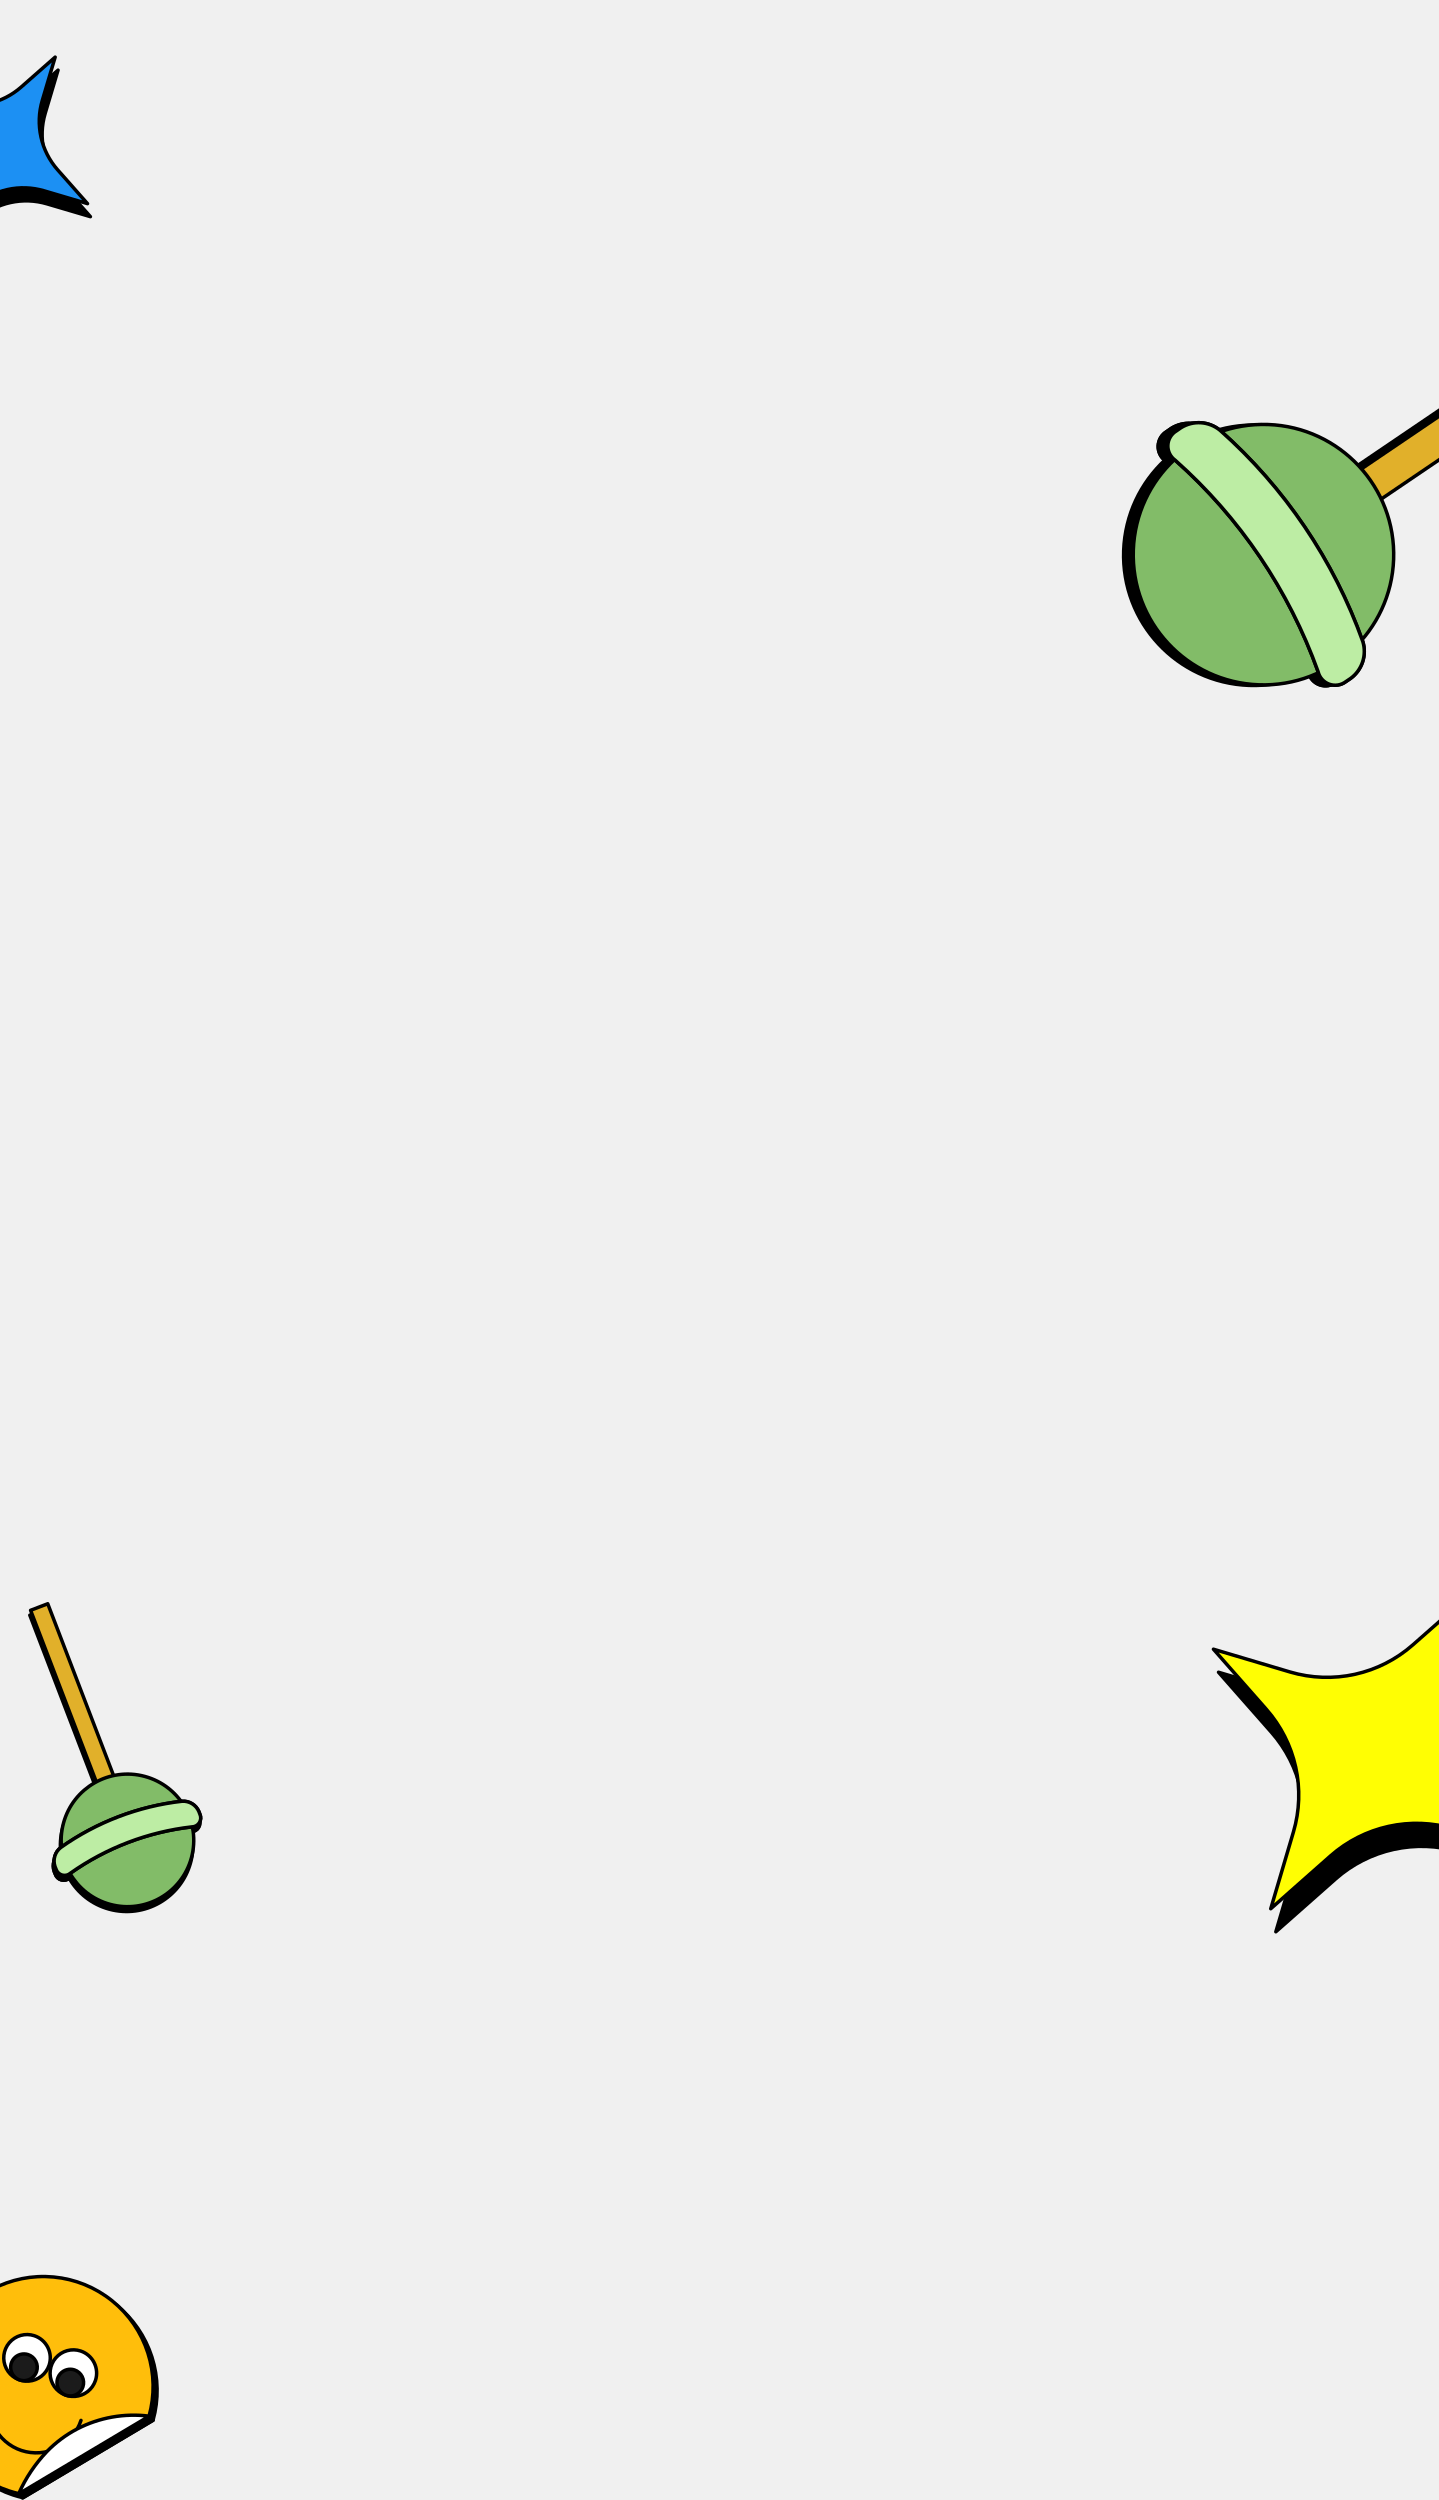
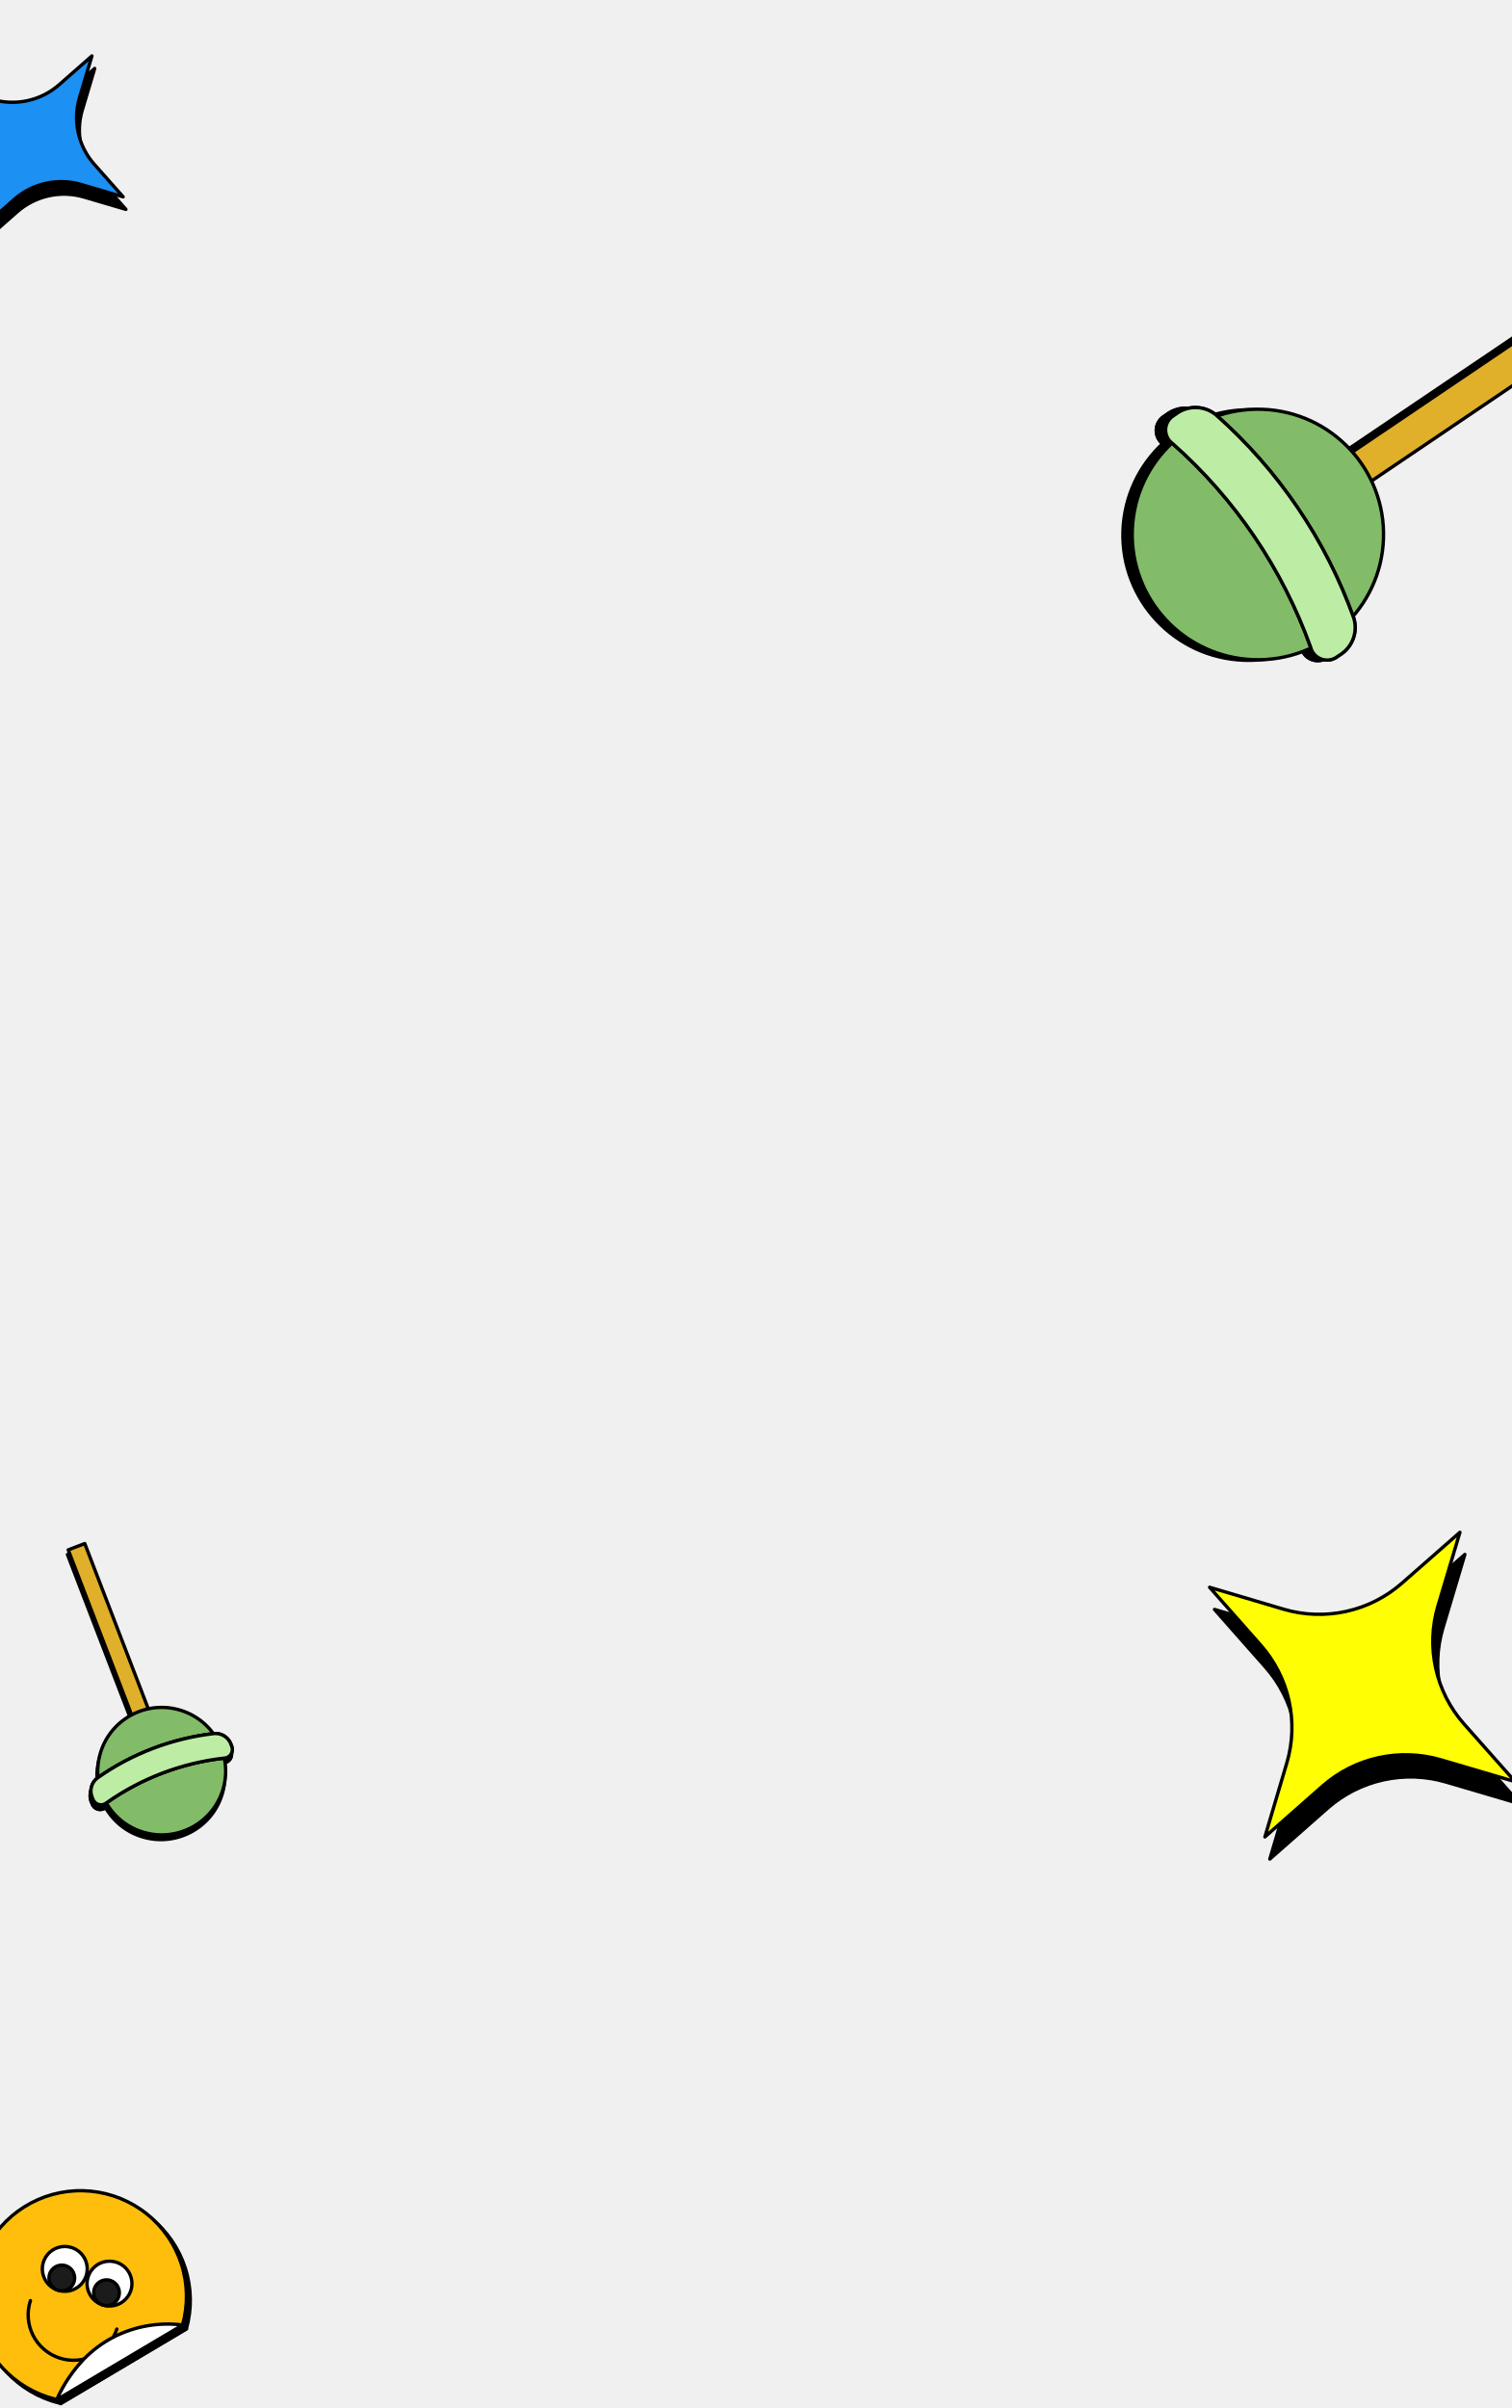
- <svg xmlns="http://www.w3.org/2000/svg" width="412" height="716" viewBox="0 0 412 716" fill="none">
+ <svg xmlns="http://www.w3.org/2000/svg" width="450" height="717" viewBox="0 0 450 717" fill="none">
  <g style="mix-blend-mode:multiply">
-     <path d="M43.819 693.158L6.591 715.324H6.487C5.568 715.105 4.649 714.852 3.73 714.553C-2.116 712.62 -7.266 709.01 -11.082 704.17C-14.899 699.33 -17.212 693.473 -17.737 687.327C-18.261 681.181 -16.973 675.016 -14.032 669.597C-11.091 664.178 -6.627 659.744 -1.193 656.846C4.24 653.947 10.403 652.711 16.531 653.291C22.659 653.872 28.482 656.243 33.277 660.11C38.072 663.978 41.629 669.171 43.505 675.046C45.381 680.921 45.494 687.219 43.83 693.158H43.819Z" fill="black" stroke="black" stroke-linecap="round" stroke-linejoin="round" />
-     <path d="M15.22 678.523C14.81 679.777 14.038 680.882 13.002 681.698C11.966 682.513 10.712 683.003 9.398 683.104C8.085 683.206 6.771 682.915 5.622 682.268C4.473 681.621 3.542 680.648 2.945 679.471C2.348 678.294 2.113 676.966 2.268 675.655C2.424 674.344 2.964 673.109 3.821 672.105C4.677 671.102 5.811 670.375 7.079 670.017C8.347 669.659 9.692 669.686 10.945 670.094C11.779 670.365 12.551 670.798 13.217 671.369C13.883 671.94 14.43 672.637 14.827 673.42C15.224 674.203 15.463 675.056 15.53 675.932C15.598 676.807 15.492 677.688 15.22 678.523Z" fill="black" stroke="black" stroke-linecap="round" stroke-linejoin="round" />
-     <path d="M11.635 680.342C11.398 681.059 10.954 681.69 10.359 682.154C9.765 682.619 9.046 682.896 8.295 682.952C7.543 683.008 6.792 682.839 6.135 682.467C5.479 682.095 4.948 681.536 4.608 680.862C4.268 680.188 4.136 679.427 4.227 678.678C4.318 677.928 4.629 677.222 5.12 676.649C5.611 676.075 6.261 675.661 6.986 675.458C7.712 675.254 8.482 675.271 9.199 675.506C9.676 675.662 10.118 675.911 10.499 676.239C10.88 676.567 11.193 676.967 11.419 677.417C11.645 677.866 11.781 678.356 11.818 678.858C11.855 679.36 11.793 679.864 11.635 680.342Z" fill="black" stroke="black" stroke-linecap="round" stroke-linejoin="round" />
-     <path d="M28.491 682.91C28.079 684.165 27.304 685.269 26.266 686.083C25.227 686.897 23.971 687.384 22.657 687.482C21.342 687.581 20.027 687.286 18.88 686.636C17.732 685.985 16.803 685.008 16.209 683.829C15.616 682.649 15.385 681.319 15.546 680.008C15.707 678.696 16.252 677.462 17.113 676.461C17.974 675.461 19.111 674.738 20.382 674.386C21.653 674.033 22.999 674.066 24.251 674.481C25.928 675.036 27.316 676.236 28.111 677.816C28.906 679.396 29.043 681.228 28.491 682.91Z" fill="black" stroke="black" stroke-linecap="round" stroke-linejoin="round" />
-     <path d="M24.906 684.718C24.671 685.436 24.228 686.068 23.634 686.535C23.04 687.001 22.322 687.28 21.57 687.337C20.817 687.395 20.065 687.227 19.408 686.856C18.751 686.484 18.218 685.926 17.878 685.251C17.537 684.577 17.404 683.816 17.494 683.065C17.585 682.315 17.896 681.608 18.387 681.035C18.879 680.461 19.529 680.046 20.256 679.843C20.983 679.64 21.753 679.657 22.47 679.893C23.43 680.211 24.224 680.898 24.681 681.802C25.137 682.706 25.218 683.754 24.906 684.718Z" fill="black" stroke="black" stroke-linecap="round" stroke-linejoin="round" />
-     <path d="M24.343 694.355C23.788 696.043 22.906 697.604 21.749 698.951C20.591 700.297 19.18 701.401 17.597 702.201C16.014 703.001 14.289 703.48 12.521 703.612C10.752 703.744 8.975 703.525 7.292 702.969C5.608 702.412 4.049 701.529 2.706 700.369C1.363 699.209 0.261 697.795 -0.537 696.208C-1.335 694.622 -1.814 692.893 -1.945 691.121C-2.077 689.349 -1.858 687.568 -1.303 685.881" stroke="black" stroke-linecap="round" stroke-linejoin="round" />
-     <path d="M43.853 693.158L6.625 715.324L6.464 715.416C6.486 715.379 6.505 715.341 6.522 715.301C8.498 710.866 11.218 706.804 14.565 703.291C17.102 700.67 20.043 698.474 23.274 696.785C29.602 693.52 36.768 692.248 43.83 693.135L43.853 693.158Z" fill="black" stroke="black" stroke-linecap="round" stroke-linejoin="round" />
+     <path d="M55.492 693.45L18.139 715.616H18.035C17.113 715.397 16.191 715.144 15.268 714.844C9.403 712.912 4.235 709.302 0.406 704.462C-3.422 699.622 -5.744 693.765 -6.27 687.619C-6.796 681.473 -5.504 675.308 -2.553 669.889C0.398 664.47 4.877 660.036 10.329 657.137C15.78 654.239 21.964 653.003 28.113 653.583C34.261 654.163 40.104 656.534 44.915 660.402C49.726 664.269 53.295 669.463 55.177 675.338C57.059 681.213 57.173 687.511 55.503 693.45H55.492Z" fill="black" stroke="black" stroke-linecap="round" stroke-linejoin="round" />
+     <path d="M26.797 678.814C26.386 680.069 25.611 681.174 24.572 681.99C23.532 682.805 22.274 683.295 20.956 683.396C19.638 683.498 18.32 683.207 17.167 682.56C16.015 681.913 15.08 680.94 14.481 679.763C13.882 678.586 13.646 677.258 13.802 675.947C13.959 674.636 14.501 673.401 15.36 672.397C16.219 671.394 17.356 670.667 18.629 670.309C19.901 669.951 21.251 669.977 22.508 670.385C23.345 670.657 24.119 671.09 24.787 671.661C25.456 672.232 26.005 672.929 26.403 673.711C26.801 674.494 27.041 675.348 27.109 676.224C27.176 677.099 27.07 677.98 26.797 678.814V678.814Z" fill="black" stroke="black" stroke-linecap="round" stroke-linejoin="round" />
+     <path d="M23.2 680.634C22.962 681.351 22.517 681.981 21.92 682.446C21.324 682.911 20.603 683.188 19.849 683.244C19.094 683.299 18.34 683.131 17.682 682.759C17.024 682.387 16.491 681.828 16.15 681.154C15.809 680.479 15.676 679.719 15.767 678.969C15.858 678.22 16.17 677.513 16.663 676.94C17.156 676.367 17.808 675.953 18.536 675.749C19.265 675.546 20.037 675.563 20.756 675.797C21.235 675.954 21.678 676.203 22.061 676.531C22.443 676.859 22.756 677.259 22.984 677.709C23.211 678.158 23.347 678.648 23.384 679.15C23.421 679.652 23.358 680.156 23.2 680.634V680.634Z" fill="black" stroke="black" stroke-linecap="round" stroke-linejoin="round" />
+     <path d="M40.112 683.202C39.699 684.457 38.922 685.561 37.88 686.375C36.838 687.189 35.578 687.676 34.259 687.774C32.94 687.873 31.621 687.578 30.469 686.928C29.318 686.277 28.385 685.3 27.79 684.12C27.195 682.941 26.963 681.611 27.124 680.3C27.285 678.988 27.833 677.754 28.696 676.753C29.56 675.753 30.702 675.03 31.977 674.678C33.251 674.325 34.602 674.358 35.858 674.773C37.541 675.328 38.934 676.527 39.732 678.108C40.529 679.688 40.666 681.52 40.112 683.202V683.202Z" fill="black" stroke="black" stroke-linecap="round" stroke-linejoin="round" />
+     <path d="M36.516 685.009C36.279 685.728 35.836 686.36 35.24 686.826C34.644 687.293 33.923 687.572 33.168 687.629C32.413 687.686 31.659 687.519 30.999 687.147C30.34 686.776 29.805 686.218 29.464 685.543C29.122 684.869 28.988 684.108 29.079 683.357C29.17 682.607 29.482 681.9 29.975 681.326C30.468 680.753 31.121 680.338 31.85 680.135C32.579 679.932 33.352 679.949 34.072 680.185C35.034 680.503 35.832 681.19 36.29 682.094C36.748 682.998 36.829 684.046 36.516 685.009Z" fill="black" stroke="black" stroke-linecap="round" stroke-linejoin="round" />
+     <path d="M35.951 694.647C35.394 696.335 34.509 697.896 33.348 699.242C32.187 700.589 30.771 701.693 29.182 702.493C27.594 703.293 25.863 703.772 24.089 703.904C22.314 704.036 20.532 703.817 18.842 703.26C17.152 702.704 15.589 701.821 14.242 700.661C12.894 699.501 11.788 698.087 10.987 696.5C10.186 694.913 9.706 693.185 9.574 691.413C9.443 689.641 9.662 687.86 10.219 686.172" stroke="black" stroke-linecap="round" stroke-linejoin="round" />
+     <path d="M55.526 693.45L18.173 715.616L18.012 715.708C18.034 715.671 18.053 715.632 18.07 715.593C20.052 711.158 22.782 707.096 26.14 703.583C28.686 700.962 31.636 698.766 34.878 697.077C41.228 693.812 48.417 692.539 55.503 693.427L55.526 693.45Z" fill="black" stroke="black" stroke-linecap="round" stroke-linejoin="round" />
  </g>
-   <path d="M42.67 692.006L5.442 714.173H5.338C4.419 713.954 3.5 713.7 2.581 713.401C-3.265 711.469 -8.415 707.858 -12.232 703.018C-16.048 698.178 -18.361 692.322 -18.886 686.176C-19.41 680.03 -18.122 673.865 -15.181 668.446C-12.24 663.027 -7.776 658.593 -2.342 655.694C3.091 652.795 9.254 651.559 15.382 652.14C21.51 652.72 27.333 655.091 32.128 658.959C36.923 662.826 40.48 668.02 42.356 673.895C44.232 679.77 44.345 686.068 42.681 692.006H42.67Z" fill="#FFBE0B" stroke="black" stroke-linecap="round" stroke-linejoin="round" />
-   <path d="M14.071 677.371C13.661 678.626 12.889 679.731 11.853 680.546C10.817 681.362 9.563 681.851 8.249 681.953C6.936 682.054 5.622 681.763 4.473 681.117C3.324 680.47 2.393 679.497 1.796 678.32C1.199 677.143 0.964 675.815 1.119 674.504C1.275 673.193 1.815 671.957 2.672 670.954C3.528 669.95 4.662 669.224 5.93 668.865C7.198 668.507 8.543 668.534 9.796 668.942C10.63 669.214 11.402 669.647 12.068 670.218C12.734 670.788 13.281 671.485 13.678 672.268C14.075 673.051 14.314 673.905 14.381 674.78C14.449 675.656 14.343 676.536 14.071 677.371Z" fill="white" stroke="black" stroke-linecap="round" stroke-linejoin="round" />
-   <path d="M10.486 679.19C10.249 679.907 9.805 680.538 9.21 681.003C8.616 681.467 7.897 681.745 7.146 681.8C6.394 681.856 5.643 681.687 4.986 681.315C4.33 680.943 3.799 680.385 3.459 679.711C3.119 679.036 2.987 678.276 3.078 677.526C3.169 676.776 3.48 676.07 3.971 675.497C4.462 674.924 5.112 674.51 5.838 674.306C6.563 674.103 7.333 674.119 8.05 674.354C8.527 674.511 8.969 674.76 9.35 675.088C9.731 675.416 10.044 675.816 10.27 676.265C10.496 676.715 10.632 677.204 10.669 677.706C10.706 678.208 10.644 678.713 10.486 679.19Z" fill="#1B1B1B" stroke="black" stroke-linecap="round" stroke-linejoin="round" />
-   <path d="M27.342 681.758C26.93 683.013 26.155 684.118 25.117 684.932C24.078 685.746 22.822 686.233 21.508 686.331C20.193 686.429 18.878 686.135 17.731 685.484C16.583 684.834 15.654 683.857 15.06 682.677C14.467 681.497 14.236 680.168 14.397 678.856C14.558 677.545 15.103 676.311 15.964 675.31C16.825 674.309 17.962 673.587 19.233 673.234C20.504 672.882 21.85 672.915 23.102 673.329C24.779 673.885 26.167 675.084 26.962 676.665C27.757 678.245 27.894 680.077 27.342 681.758Z" fill="white" stroke="black" stroke-linecap="round" stroke-linejoin="round" />
-   <path d="M23.757 683.566C23.522 684.284 23.079 684.917 22.485 685.383C21.891 685.849 21.173 686.129 20.421 686.186C19.668 686.243 18.916 686.075 18.259 685.704C17.602 685.333 17.069 684.774 16.729 684.1C16.388 683.425 16.255 682.665 16.345 681.914C16.436 681.163 16.747 680.457 17.238 679.883C17.73 679.31 18.38 678.895 19.107 678.692C19.834 678.488 20.604 678.506 21.321 678.741C22.281 679.06 23.076 679.746 23.532 680.65C23.988 681.554 24.069 682.602 23.757 683.566Z" fill="#1B1B1B" stroke="black" stroke-linecap="round" stroke-linejoin="round" />
-   <path d="M23.194 693.204C22.639 694.892 21.757 696.453 20.6 697.799C19.442 699.145 18.032 700.25 16.448 701.05C14.865 701.849 13.14 702.329 11.371 702.461C9.603 702.592 7.826 702.374 6.142 701.817C4.459 701.261 2.9 700.377 1.557 699.217C0.214 698.057 -0.888 696.644 -1.686 695.057C-2.484 693.47 -2.963 691.741 -3.094 689.969C-3.226 688.197 -3.007 686.417 -2.452 684.729" stroke="black" stroke-linecap="round" stroke-linejoin="round" />
-   <path d="M42.704 692.006L5.476 714.173L5.315 714.265C5.337 714.228 5.356 714.189 5.373 714.15C7.349 709.715 10.069 705.653 13.416 702.14C15.954 699.519 18.894 697.322 22.125 695.634C28.453 692.368 35.619 691.096 42.681 691.983L42.704 692.006Z" fill="white" stroke="black" stroke-linecap="round" stroke-linejoin="round" />
+   <path d="M54.339 692.298L16.986 714.464H16.882C15.96 714.246 15.038 713.992 14.115 713.693C8.25 711.76 3.083 708.15 -0.746 703.31C-4.575 698.47 -6.897 692.614 -7.423 686.468C-7.949 680.322 -6.656 674.156 -3.706 668.738C-0.755 663.319 3.724 658.885 9.176 655.986C14.627 653.087 20.811 651.851 26.96 652.432C33.108 653.012 38.951 655.383 43.762 659.25C48.574 663.118 52.142 668.311 54.024 674.187C55.906 680.062 56.02 686.359 54.35 692.298H54.339Z" fill="#FFBE0B" stroke="black" stroke-linecap="round" stroke-linejoin="round" />
+   <path d="M25.644 677.663C25.233 678.918 24.459 680.023 23.419 680.838C22.379 681.654 21.121 682.143 19.803 682.245C18.485 682.346 17.166 682.055 16.014 681.409C14.861 680.762 13.927 679.789 13.328 678.611C12.729 677.434 12.493 676.107 12.649 674.795C12.806 673.484 13.348 672.249 14.207 671.246C15.066 670.242 16.203 669.515 17.476 669.157C18.748 668.799 20.098 668.826 21.355 669.234C22.192 669.505 22.966 669.939 23.634 670.51C24.303 671.08 24.852 671.777 25.25 672.56C25.648 673.343 25.888 674.197 25.956 675.072C26.023 675.948 25.917 676.828 25.644 677.663V677.663Z" fill="white" stroke="black" stroke-linecap="round" stroke-linejoin="round" />
+   <path d="M22.047 679.482C21.809 680.199 21.364 680.83 20.767 681.294C20.171 681.759 19.45 682.037 18.696 682.092C17.942 682.148 17.188 681.979 16.529 681.607C15.871 681.235 15.338 680.677 14.997 680.002C14.656 679.328 14.523 678.568 14.614 677.818C14.706 677.068 15.018 676.362 15.51 675.789C16.003 675.216 16.655 674.801 17.383 674.598C18.112 674.395 18.884 674.411 19.603 674.646C20.082 674.802 20.525 675.052 20.908 675.38C21.29 675.708 21.604 676.108 21.831 676.557C22.058 677.006 22.194 677.496 22.231 677.998C22.268 678.5 22.206 679.004 22.047 679.482Z" fill="#1B1B1B" stroke="black" stroke-linecap="round" stroke-linejoin="round" />
+   <path d="M38.96 682.05C38.546 683.305 37.769 684.41 36.727 685.223C35.685 686.037 34.425 686.524 33.106 686.623C31.787 686.721 30.468 686.427 29.316 685.776C28.165 685.126 27.233 684.149 26.637 682.969C26.042 681.789 25.81 680.459 25.971 679.148C26.133 677.837 26.68 676.603 27.544 675.602C28.407 674.601 29.549 673.879 30.824 673.526C32.099 673.174 33.449 673.207 34.706 673.621C36.388 674.176 37.781 675.376 38.579 676.956C39.376 678.537 39.513 680.369 38.96 682.05V682.05Z" fill="white" stroke="black" stroke-linecap="round" stroke-linejoin="round" />
+   <path d="M35.363 683.858C35.127 684.576 34.683 685.209 34.087 685.675C33.491 686.141 32.77 686.421 32.015 686.478C31.261 686.535 30.506 686.367 29.846 685.996C29.187 685.625 28.653 685.066 28.311 684.392C27.969 683.717 27.835 682.956 27.926 682.206C28.017 681.455 28.329 680.749 28.823 680.175C29.316 679.601 29.968 679.187 30.697 678.984C31.426 678.78 32.199 678.798 32.919 679.033C33.882 679.352 34.679 680.038 35.137 680.942C35.595 681.846 35.676 682.894 35.363 683.858V683.858Z" fill="#1B1B1B" stroke="black" stroke-linecap="round" stroke-linejoin="round" />
+   <path d="M34.798 693.496C34.241 695.183 33.356 696.745 32.195 698.091C31.034 699.437 29.618 700.542 28.029 701.341C26.441 702.141 24.71 702.621 22.936 702.752C21.162 702.884 19.379 702.665 17.689 702.109C16 701.552 14.436 700.669 13.089 699.509C11.741 698.349 10.635 696.936 9.834 695.349C9.034 693.762 8.553 692.033 8.422 690.261C8.29 688.489 8.509 686.708 9.066 685.021" stroke="black" stroke-linecap="round" stroke-linejoin="round" />
+   <path d="M54.373 692.298L17.02 714.464L16.859 714.557C16.881 714.519 16.9 714.481 16.917 714.441C18.9 710.007 21.629 705.945 24.987 702.431C27.533 699.811 30.483 697.614 33.726 695.926C40.075 692.66 47.264 691.388 54.35 692.275L54.373 692.298Z" fill="white" stroke="black" stroke-linecap="round" stroke-linejoin="round" />
  <g style="mix-blend-mode:multiply">
-     <path d="M16.622 20.091L12.929 32.506C11.922 35.914 11.796 39.522 12.562 42.992C13.329 46.462 14.963 49.681 17.311 52.349L25.89 62.053L13.461 58.382C10.053 57.375 6.445 57.249 2.974 58.015C-0.496 58.782 -3.715 60.416 -6.382 62.764L-16.086 71.343L-12.416 58.914C-11.409 55.506 -11.282 51.898 -12.049 48.427C-12.815 44.957 -14.449 41.738 -16.798 39.071L-25.362 29.344L-12.947 33.037C-9.539 34.044 -5.931 34.171 -2.461 33.404C1.009 32.638 4.229 31.004 6.896 28.655L16.622 20.091Z" fill="black" stroke="black" stroke-linecap="round" stroke-linejoin="round" />
+     <path d="M28.204 20.383L24.499 32.797C23.488 36.206 23.362 39.814 24.131 43.284C24.899 46.754 26.539 49.973 28.896 52.641L37.503 62.344L25.032 58.674C21.613 57.667 17.992 57.541 14.511 58.307C11.029 59.074 7.799 60.708 5.123 63.056L-4.614 71.634L-0.931 59.206C0.079 55.797 0.206 52.19 -0.563 48.719C-1.332 45.249 -2.971 42.03 -5.328 39.363L-13.92 29.636L-1.465 33.329C1.955 34.336 5.575 34.462 9.057 33.696C12.539 32.93 15.769 31.296 18.445 28.947L28.204 20.383Z" fill="black" stroke="black" stroke-linecap="round" stroke-linejoin="round" />
  </g>
-   <path d="M15.799 16.362L12.105 28.776C11.098 32.184 10.972 35.792 11.738 39.262C12.505 42.732 14.139 45.952 16.488 48.619L25.066 58.323L12.637 54.652C9.229 53.645 5.621 53.519 2.151 54.285C-1.32 55.052 -4.539 56.686 -7.206 59.035L-16.91 67.613L-13.239 55.184C-12.232 51.776 -12.106 48.168 -12.873 44.697C-13.639 41.227 -15.273 38.008 -17.622 35.341L-26.185 25.614L-13.771 29.307C-10.363 30.314 -6.755 30.441 -3.285 29.674C0.186 28.908 3.405 27.274 6.072 24.925L15.799 16.362Z" fill="#1C90F3" stroke="black" stroke-linecap="round" stroke-linejoin="round" />
+   <path d="M27.378 16.653L23.672 29.068C22.662 32.476 22.535 36.084 23.304 39.554C24.073 43.024 25.712 46.243 28.069 48.91L36.676 58.615L24.206 54.944C20.786 53.937 17.166 53.811 13.684 54.577C10.202 55.344 6.972 56.978 4.296 59.326L-5.441 67.904L-1.758 55.476C-0.747 52.068 -0.621 48.46 -1.39 44.989C-2.159 41.519 -3.798 38.3 -6.155 35.633L-14.747 25.906L-2.291 29.599C1.128 30.606 4.749 30.733 8.23 29.966C11.712 29.2 14.942 27.566 17.618 25.217L27.378 16.653Z" fill="#1C90F3" stroke="black" stroke-linecap="round" stroke-linejoin="round" />
  <g style="mix-blend-mode:multiply">
-     <path d="M423.287 462.557L416.751 484.527C414.969 490.559 414.745 496.944 416.102 503.086C417.458 509.227 420.35 514.925 424.507 519.645L439.688 536.819L417.692 530.323C411.66 528.54 405.275 528.317 399.134 529.673C392.992 531.03 387.295 533.921 382.575 538.078L365.401 553.26L371.897 531.264C373.679 525.232 373.902 518.847 372.546 512.705C371.19 506.563 368.298 500.866 364.141 496.146L348.986 478.932L370.956 485.468C376.988 487.25 383.373 487.474 389.514 486.118C395.656 484.761 401.353 481.869 406.073 477.712L423.287 462.557Z" fill="black" stroke="black" stroke-linecap="round" stroke-linejoin="round" />
+     <path d="M436.234 462.849L429.676 484.819C427.888 490.851 427.663 497.236 429.024 503.378C430.385 509.519 433.287 515.216 437.458 519.937L452.69 537.11L430.62 530.614C424.568 528.832 418.161 528.609 411.999 529.965C405.837 531.322 400.121 534.213 395.385 538.37L378.153 553.551L384.671 531.555C386.459 525.524 386.683 519.138 385.322 512.997C383.962 506.855 381.06 501.158 376.889 496.438L361.683 479.224L383.727 485.76C389.779 487.542 396.185 487.766 402.348 486.409C408.51 485.053 414.226 482.161 418.962 478.004L436.234 462.849Z" fill="black" stroke="black" stroke-linecap="round" stroke-linejoin="round" />
  </g>
-   <path d="M421.83 455.956L415.293 477.926C413.511 483.958 413.288 490.343 414.644 496.485C416 502.626 418.892 508.324 423.049 513.044L438.23 530.218L416.234 523.722C410.203 521.939 403.817 521.716 397.676 523.072C391.534 524.429 385.837 527.321 381.117 531.477L363.943 546.659L370.439 524.663C372.221 518.631 372.445 512.246 371.088 506.104C369.732 499.963 366.84 494.265 362.683 489.545L347.528 472.331L369.498 478.867C375.53 480.65 381.915 480.873 388.056 479.517C394.198 478.16 399.895 475.268 404.615 471.112L421.83 455.956Z" fill="#FFFE03" stroke="black" stroke-linecap="round" stroke-linejoin="round" />
+   <path d="M434.771 456.248L428.213 478.218C426.425 484.25 426.201 490.635 427.562 496.777C428.922 502.918 431.824 508.616 435.995 513.336L451.227 530.51L429.157 524.014C423.105 522.231 416.699 522.008 410.536 523.364C404.374 524.721 398.658 527.612 393.922 531.769L376.69 546.95L383.208 524.955C384.996 518.923 385.221 512.538 383.86 506.396C382.499 500.254 379.597 494.557 375.426 489.837L360.22 472.623L382.264 479.159C388.316 480.941 394.723 481.165 400.885 479.809C407.047 478.452 412.763 475.56 417.499 471.403L434.771 456.248Z" fill="#FFFE03" stroke="black" stroke-linecap="round" stroke-linejoin="round" />
  <g style="mix-blend-mode:multiply">
-     <path d="M13.447 460.702L8.536 462.583L31.575 522.731L36.486 520.85L13.447 460.702Z" fill="black" stroke="black" stroke-width="1.002" stroke-linecap="round" stroke-linejoin="round" />
-     <path d="M31.293 546.792C41.408 549.542 51.837 543.571 54.587 533.456C57.337 523.341 51.366 512.912 41.251 510.162C31.136 507.412 20.706 513.383 17.956 523.498C15.206 533.613 21.177 544.042 31.293 546.792Z" fill="black" stroke="black" stroke-linecap="round" stroke-linejoin="round" />
-     <path d="M17.168 530.525C27.451 523.254 39.402 518.694 51.915 517.269C52.923 517.203 53.927 517.45 54.789 517.979C55.65 518.507 56.326 519.29 56.724 520.219L57.022 521C57.198 521.391 57.274 521.819 57.241 522.246C57.209 522.673 57.071 523.085 56.838 523.445C56.605 523.805 56.286 524.1 55.909 524.304C55.533 524.508 55.111 524.615 54.683 524.614C42.172 526.045 30.222 530.604 19.936 537.87C19.618 538.15 19.234 538.347 18.821 538.441C18.407 538.536 17.976 538.526 17.567 538.412C17.159 538.298 16.785 538.084 16.48 537.789C16.175 537.494 15.948 537.127 15.82 536.723L15.514 535.947C15.192 534.983 15.179 533.943 15.475 532.972C15.772 532 16.364 531.145 17.168 530.525Z" fill="black" />
-     <path d="M17.168 530.525C27.451 523.254 39.402 518.694 51.915 517.269C52.923 517.203 53.927 517.45 54.789 517.979C55.65 518.507 56.326 519.29 56.724 520.219L57.022 521C57.198 521.391 57.274 521.819 57.241 522.246C57.209 522.673 57.071 523.085 56.838 523.445C56.605 523.805 56.286 524.1 55.909 524.304C55.533 524.508 55.111 524.615 54.683 524.614C42.172 526.045 30.222 530.604 19.936 537.87C19.618 538.15 19.234 538.347 18.821 538.441C18.407 538.536 17.976 538.526 17.567 538.412C17.159 538.298 16.785 538.084 16.48 537.789C16.175 537.494 15.948 537.127 15.82 536.723L15.514 535.947C15.192 534.983 15.179 533.943 15.475 532.972C15.772 532 16.364 531.145 17.168 530.525Z" stroke="black" stroke-linecap="round" stroke-linejoin="round" />
-     <path d="M17.168 530.525C27.451 523.254 39.402 518.694 51.915 517.269C52.923 517.203 53.927 517.45 54.789 517.979C55.65 518.507 56.326 519.29 56.724 520.219L57.022 521C57.198 521.391 57.274 521.819 57.241 522.246C57.209 522.673 57.071 523.085 56.838 523.445C56.605 523.805 56.286 524.1 55.909 524.304C55.533 524.508 55.111 524.615 54.683 524.614C42.172 526.045 30.222 530.604 19.936 537.87C19.618 538.15 19.234 538.347 18.821 538.441C18.407 538.536 17.976 538.526 17.567 538.412C17.159 538.298 16.785 538.084 16.48 537.789C16.175 537.494 15.948 537.127 15.82 536.723L15.514 535.947C15.192 534.983 15.179 533.943 15.475 532.972C15.772 532 16.364 531.145 17.168 530.525Z" fill="black" stroke="black" stroke-linecap="round" stroke-linejoin="round" />
+     <path d="M25.018 460.994L20.091 462.875L43.207 523.022L48.135 521.141L25.018 460.994Z" fill="black" stroke="black" stroke-width="1.002" stroke-linecap="round" stroke-linejoin="round" />
+     <path d="M42.924 547.084C53.073 549.834 63.537 543.863 66.296 533.748C69.055 523.633 63.065 513.203 52.915 510.453C42.766 507.704 32.302 513.674 29.543 523.79C26.784 533.905 32.774 544.334 42.924 547.084Z" fill="black" stroke="black" stroke-linecap="round" stroke-linejoin="round" />
+     <path d="M28.752 530.817C39.069 523.545 51.06 518.986 63.615 517.561C64.627 517.494 65.635 517.742 66.499 518.271C67.363 518.799 68.041 519.581 68.44 520.51L68.739 521.292C68.916 521.683 68.992 522.111 68.96 522.538C68.927 522.965 68.788 523.377 68.555 523.737C68.321 524.096 68.001 524.392 67.623 524.596C67.246 524.8 66.822 524.907 66.393 524.906C53.839 526.337 41.85 530.896 31.529 538.162C31.21 538.442 30.825 538.638 30.41 538.733C29.995 538.828 29.563 538.817 29.152 538.704C28.742 538.59 28.367 538.375 28.061 538.081C27.755 537.786 27.528 537.419 27.399 537.015L27.092 536.238C26.77 535.275 26.756 534.235 27.053 533.263C27.351 532.292 27.945 531.437 28.752 530.817Z" fill="black" />
+     <path d="M28.752 530.817C39.069 523.545 51.06 518.986 63.615 517.561C64.627 517.494 65.635 517.742 66.499 518.271C67.363 518.799 68.041 519.581 68.44 520.51L68.739 521.292C68.916 521.683 68.992 522.111 68.96 522.538C68.927 522.965 68.788 523.377 68.555 523.737C68.321 524.096 68.001 524.392 67.623 524.596C67.246 524.8 66.822 524.907 66.393 524.906C53.839 526.337 41.85 530.896 31.529 538.162C31.21 538.442 30.825 538.638 30.41 538.733C29.995 538.828 29.563 538.817 29.152 538.704C28.742 538.59 28.367 538.375 28.061 538.081C27.755 537.786 27.528 537.419 27.399 537.015L27.092 536.238C26.77 535.275 26.756 534.235 27.053 533.263C27.351 532.292 27.945 531.437 28.752 530.817Z" stroke="black" stroke-linecap="round" stroke-linejoin="round" />
+     <path d="M28.752 530.817C39.069 523.545 51.06 518.986 63.615 517.561C64.627 517.494 65.635 517.742 66.499 518.271C67.363 518.799 68.041 519.581 68.44 520.51L68.739 521.292C68.916 521.683 68.992 522.111 68.96 522.538C68.927 522.965 68.788 523.377 68.555 523.737C68.321 524.096 68.001 524.392 67.623 524.596C67.246 524.8 66.822 524.907 66.393 524.906C53.839 526.337 41.85 530.896 31.529 538.162C31.21 538.442 30.825 538.638 30.41 538.733C29.995 538.828 29.563 538.817 29.152 538.704C28.742 538.59 28.367 538.375 28.061 538.081C27.755 537.786 27.528 537.419 27.399 537.015L27.092 536.238C26.77 535.275 26.756 534.235 27.053 533.263C27.351 532.292 27.945 531.437 28.752 530.817Z" fill="black" stroke="black" stroke-linecap="round" stroke-linejoin="round" />
  </g>
-   <path d="M13.674 459.313L8.763 461.194L31.802 521.342L36.713 519.461L13.674 459.313Z" fill="#E1B02A" stroke="black" stroke-width="1.002" stroke-linecap="round" stroke-linejoin="round" />
-   <path d="M31.528 545.401C41.644 548.151 52.073 542.18 54.823 532.065C57.573 521.949 51.602 511.52 41.487 508.77C31.371 506.02 20.942 511.991 18.192 522.106C15.442 532.222 21.413 542.651 31.528 545.401Z" fill="#82BC68" stroke="black" stroke-linecap="round" stroke-linejoin="round" />
-   <path d="M17.404 529.131C27.687 521.859 39.638 517.3 52.151 515.875C53.159 515.808 54.163 516.056 55.024 516.584C55.886 517.113 56.562 517.895 56.959 518.824L57.257 519.606C57.434 519.996 57.509 520.425 57.477 520.852C57.445 521.279 57.306 521.691 57.073 522.051C56.841 522.41 56.522 522.706 56.145 522.91C55.769 523.114 55.347 523.221 54.919 523.22C42.407 524.651 30.458 529.21 20.172 536.475C19.853 536.756 19.47 536.952 19.056 537.047C18.642 537.141 18.212 537.131 17.803 537.017C17.394 536.903 17.02 536.689 16.715 536.394C16.41 536.099 16.183 535.733 16.056 535.328L15.749 534.552C15.428 533.589 15.415 532.549 15.711 531.577C16.008 530.606 16.599 529.75 17.404 529.131Z" fill="#F6E4E4" />
-   <path d="M17.404 529.131C27.687 521.859 39.638 517.3 52.151 515.875C53.159 515.808 54.163 516.056 55.024 516.584C55.886 517.113 56.562 517.895 56.959 518.824L57.257 519.606C57.434 519.996 57.509 520.425 57.477 520.852C57.445 521.279 57.306 521.691 57.073 522.051C56.841 522.41 56.522 522.706 56.145 522.91C55.769 523.114 55.347 523.221 54.919 523.22C42.407 524.651 30.458 529.21 20.172 536.475C19.853 536.756 19.47 536.952 19.056 537.047C18.642 537.141 18.212 537.131 17.803 537.017C17.394 536.903 17.02 536.689 16.715 536.394C16.41 536.099 16.183 535.733 16.056 535.328L15.749 534.552C15.428 533.589 15.415 532.549 15.711 531.577C16.008 530.606 16.599 529.75 17.404 529.131V529.131Z" stroke="black" stroke-linecap="round" stroke-linejoin="round" />
-   <path d="M17.404 529.131C27.687 521.859 39.638 517.3 52.151 515.875C53.159 515.808 54.163 516.056 55.024 516.584C55.886 517.113 56.562 517.895 56.959 518.824L57.257 519.606C57.434 519.996 57.509 520.425 57.477 520.852C57.445 521.279 57.306 521.691 57.073 522.051C56.841 522.41 56.522 522.706 56.145 522.91C55.769 523.114 55.347 523.221 54.919 523.22C42.407 524.651 30.458 529.21 20.172 536.475C19.853 536.756 19.47 536.952 19.056 537.047C18.642 537.141 18.212 537.131 17.803 537.017C17.394 536.903 17.02 536.689 16.715 536.394C16.41 536.099 16.183 535.733 16.056 535.328L15.749 534.552C15.428 533.589 15.415 532.549 15.711 531.577C16.008 530.606 16.599 529.75 17.404 529.131Z" fill="#BDEDA4" stroke="black" stroke-linecap="round" stroke-linejoin="round" />
+   <path d="M25.246 459.605L20.319 461.486L43.435 521.634L48.363 519.753L25.246 459.605Z" fill="#E1B02A" stroke="black" stroke-width="1.002" stroke-linecap="round" stroke-linejoin="round" />
+   <path d="M43.16 545.693C53.309 548.442 63.774 542.472 66.533 532.356C69.292 522.241 63.301 511.812 53.152 509.062C43.003 506.312 32.539 512.283 29.779 522.398C27.02 532.513 33.011 542.943 43.16 545.693Z" fill="#82BC68" stroke="black" stroke-linecap="round" stroke-linejoin="round" />
+   <path d="M28.988 529.422C39.306 522.151 51.297 517.592 63.852 516.167C64.863 516.1 65.871 516.348 66.735 516.876C67.599 517.404 68.278 518.187 68.676 519.116L68.976 519.898C69.153 520.288 69.228 520.716 69.196 521.144C69.164 521.571 69.025 521.983 68.791 522.342C68.558 522.702 68.237 522.997 67.86 523.202C67.482 523.406 67.059 523.512 66.629 523.511C54.076 524.943 42.086 529.502 31.766 536.767C31.446 537.048 31.061 537.244 30.646 537.339C30.231 537.433 29.799 537.423 29.389 537.309C28.979 537.195 28.604 536.981 28.297 536.686C27.991 536.391 27.764 536.025 27.636 535.62L27.328 534.844C27.006 533.88 26.992 532.841 27.29 531.869C27.587 530.897 28.181 530.042 28.988 529.422V529.422Z" fill="#F6E4E4" />
+   <path d="M28.988 529.422C39.306 522.151 51.297 517.592 63.852 516.167C64.863 516.1 65.871 516.348 66.735 516.876C67.599 517.404 68.278 518.187 68.676 519.116L68.976 519.898C69.153 520.288 69.228 520.716 69.196 521.144C69.164 521.571 69.025 521.983 68.791 522.342C68.558 522.702 68.237 522.997 67.86 523.202C67.482 523.406 67.059 523.512 66.629 523.511C54.076 524.943 42.086 529.502 31.766 536.767C31.446 537.048 31.061 537.244 30.646 537.339C30.231 537.433 29.799 537.423 29.389 537.309C28.979 537.195 28.604 536.981 28.297 536.686C27.991 536.391 27.764 536.025 27.636 535.62L27.328 534.844C27.006 533.88 26.992 532.841 27.29 531.869C27.587 530.897 28.181 530.042 28.988 529.422V529.422Z" stroke="black" stroke-linecap="round" stroke-linejoin="round" />
+   <path d="M28.988 529.422C39.306 522.151 51.297 517.592 63.852 516.167C64.863 516.1 65.871 516.348 66.735 516.876C67.599 517.404 68.278 518.187 68.676 519.116L68.976 519.898C69.153 520.288 69.228 520.716 69.196 521.144C69.164 521.571 69.025 521.983 68.791 522.342C68.558 522.702 68.237 522.997 67.86 523.202C67.482 523.406 67.059 523.512 66.629 523.511C54.076 524.943 42.086 529.502 31.766 536.767C31.446 537.048 31.061 537.244 30.646 537.339C30.231 537.433 29.799 537.423 29.389 537.309C28.979 537.195 28.604 536.981 28.297 536.686C27.991 536.391 27.764 536.025 27.636 535.62L27.328 534.844C27.006 533.88 26.992 532.841 27.29 531.869C27.587 530.897 28.181 530.042 28.988 529.422V529.422Z" fill="#BDEDA4" stroke="black" stroke-linecap="round" stroke-linejoin="round" />
  <g style="mix-blend-mode:multiply">
-     <path d="M478.551 85.002L472.752 76.448L367.983 147.467L373.782 156.021L478.551 85.002Z" fill="black" stroke="black" stroke-width="1.002" stroke-linecap="round" stroke-linejoin="round" />
-     <path d="M321.817 157.702C321.086 178.288 337.181 195.569 357.767 196.301C378.353 197.033 395.634 180.938 396.366 160.352C397.098 139.766 381.003 122.484 360.417 121.753C339.831 121.021 322.549 137.116 321.817 157.702Z" fill="black" stroke="black" stroke-linecap="round" stroke-linejoin="round" />
-     <path d="M346.618 123.392C365.136 139.811 379.212 160.636 387.542 183.94C388.121 185.839 388.097 187.871 387.471 189.756C386.846 191.641 385.652 193.285 384.052 194.461L382.69 195.382C382.022 195.894 381.236 196.231 380.405 196.36C379.573 196.49 378.722 196.409 377.93 196.125C377.138 195.841 376.43 195.362 375.87 194.733C375.311 194.105 374.918 193.345 374.728 192.525C366.386 169.227 352.312 148.404 333.804 131.978C333.125 131.494 332.577 130.848 332.211 130.099C331.845 129.349 331.671 128.521 331.706 127.688C331.741 126.854 331.983 126.043 332.411 125.327C332.839 124.611 333.438 124.014 334.155 123.588L335.503 122.654C337.203 121.608 339.186 121.116 341.178 121.249C343.17 121.381 345.071 122.13 346.618 123.392Z" fill="black" />
-     <path d="M346.618 123.392C365.136 139.811 379.212 160.636 387.542 183.94C388.121 185.839 388.097 187.871 387.471 189.756C386.846 191.641 385.652 193.285 384.052 194.461L382.69 195.382C382.022 195.894 381.236 196.231 380.405 196.36C379.573 196.49 378.722 196.409 377.93 196.125C377.138 195.841 376.43 195.362 375.87 194.733C375.311 194.105 374.918 193.345 374.728 192.525C366.386 169.227 352.312 148.404 333.804 131.978C333.125 131.494 332.577 130.848 332.211 130.099C331.845 129.349 331.671 128.521 331.706 127.688C331.741 126.854 331.983 126.043 332.411 125.327C332.839 124.611 333.438 124.014 334.155 123.588L335.503 122.654C337.203 121.608 339.186 121.116 341.178 121.249C343.17 121.381 345.071 122.13 346.618 123.392Z" stroke="black" stroke-linecap="round" stroke-linejoin="round" />
-     <path d="M346.618 123.392C365.136 139.811 379.212 160.636 387.542 183.94C388.121 185.839 388.097 187.871 387.471 189.756C386.846 191.641 385.652 193.285 384.052 194.461L382.69 195.382C382.022 195.894 381.236 196.231 380.405 196.36C379.573 196.49 378.722 196.409 377.93 196.125C377.138 195.841 376.43 195.362 375.87 194.733C375.311 194.105 374.918 193.345 374.728 192.525C366.386 169.227 352.312 148.404 333.804 131.978C333.125 131.494 332.577 130.848 332.211 130.099C331.845 129.349 331.671 128.521 331.706 127.688C331.741 126.854 331.983 126.043 332.411 125.327C332.839 124.611 333.438 124.014 334.155 123.588L335.503 122.654C337.203 121.608 339.186 121.116 341.178 121.249C343.17 121.381 345.071 122.13 346.618 123.392Z" fill="black" stroke="black" stroke-linecap="round" stroke-linejoin="round" />
+     <path d="M491.683 85.294L485.865 76.74L380.744 147.759L386.563 156.313L491.683 85.294Z" fill="black" stroke="black" stroke-width="1.002" stroke-linecap="round" stroke-linejoin="round" />
+     <path d="M334.424 157.994C333.689 178.58 349.839 195.861 370.494 196.593C391.149 197.325 408.488 181.23 409.222 160.644C409.956 140.058 393.807 122.776 373.152 122.045C352.497 121.313 335.158 137.408 334.424 157.994Z" fill="black" stroke="black" stroke-linecap="round" stroke-linejoin="round" />
+     <path d="M359.307 123.684C377.887 140.102 392.011 160.928 400.369 184.232C400.95 186.131 400.925 188.163 400.298 190.048C399.671 191.933 398.472 193.577 396.867 194.753L395.5 195.674C394.83 196.186 394.042 196.522 393.207 196.652C392.373 196.782 391.519 196.701 390.725 196.417C389.93 196.133 389.219 195.654 388.658 195.025C388.097 194.396 387.703 193.637 387.512 192.817C379.142 169.519 365.021 148.696 346.45 132.269C345.769 131.785 345.22 131.14 344.852 130.39C344.485 129.641 344.311 128.813 344.346 127.979C344.381 127.146 344.624 126.335 345.053 125.619C345.482 124.903 346.084 124.306 346.803 123.88L348.155 122.946C349.861 121.9 351.851 121.408 353.849 121.54C355.848 121.673 357.756 122.422 359.307 123.684Z" fill="black" />
+     <path d="M359.307 123.684C377.887 140.102 392.011 160.928 400.369 184.232C400.95 186.131 400.925 188.163 400.298 190.048C399.671 191.933 398.472 193.577 396.867 194.753L395.5 195.674C394.83 196.186 394.042 196.522 393.207 196.652C392.373 196.782 391.519 196.701 390.725 196.417C389.93 196.133 389.219 195.654 388.658 195.025C388.097 194.396 387.703 193.637 387.512 192.817C379.142 169.519 365.021 148.696 346.45 132.269C345.769 131.785 345.22 131.14 344.852 130.39C344.485 129.641 344.311 128.813 344.346 127.979C344.381 127.146 344.624 126.335 345.053 125.619C345.482 124.903 346.084 124.306 346.803 123.88L348.155 122.946C349.861 121.9 351.851 121.408 353.849 121.54C355.848 121.673 357.756 122.422 359.307 123.684Z" stroke="black" stroke-linecap="round" stroke-linejoin="round" />
+     <path d="M359.307 123.684C377.887 140.102 392.011 160.928 400.369 184.232C400.95 186.131 400.925 188.163 400.298 190.048C399.671 191.933 398.472 193.577 396.867 194.753L395.5 195.674C394.83 196.186 394.042 196.522 393.207 196.652C392.373 196.782 391.519 196.701 390.725 196.417C389.93 196.133 389.219 195.654 388.658 195.025C388.097 194.396 387.703 193.637 387.512 192.817C379.142 169.519 365.021 148.696 346.45 132.269C345.769 131.785 345.22 131.14 344.852 130.39C344.485 129.641 344.311 128.813 344.346 127.979C344.381 127.146 344.624 126.335 345.053 125.619C345.482 124.903 346.084 124.306 346.803 123.88L348.155 122.946C349.861 121.9 351.851 121.408 353.849 121.54C355.848 121.673 357.756 122.422 359.307 123.684Z" fill="black" stroke="black" stroke-linecap="round" stroke-linejoin="round" />
  </g>
-   <path d="M481.309 84.815L475.511 76.261L370.742 147.28L376.541 155.834L481.309 84.815Z" fill="#E1B02A" stroke="black" stroke-width="1.002" stroke-linecap="round" stroke-linejoin="round" />
-   <path d="M324.585 157.53C323.854 178.116 339.949 195.398 360.535 196.129C381.121 196.861 398.402 180.766 399.134 160.18C399.866 139.594 383.771 122.313 363.185 121.581C342.599 120.849 325.317 136.944 324.585 157.53Z" fill="#82BC68" stroke="black" stroke-linecap="round" stroke-linejoin="round" />
-   <path d="M349.391 123.219C367.909 139.637 381.985 160.462 390.316 183.766C390.895 185.666 390.87 187.698 390.245 189.582C389.62 191.467 388.425 193.111 386.826 194.288L385.463 195.208C384.795 195.721 384.01 196.057 383.178 196.187C382.347 196.316 381.496 196.235 380.704 195.951C379.911 195.667 379.203 195.189 378.644 194.56C378.084 193.931 377.692 193.172 377.502 192.352C369.16 169.053 355.086 148.231 336.577 131.804C335.898 131.32 335.351 130.674 334.985 129.925C334.618 129.176 334.445 128.347 334.48 127.514C334.515 126.681 334.757 125.869 335.185 125.154C335.612 124.438 336.212 123.84 336.929 123.414L338.277 122.481C339.976 121.434 341.96 120.943 343.952 121.075C345.944 121.207 347.845 121.956 349.391 123.219Z" fill="#F6E4E4" />
-   <path d="M349.391 123.219C367.909 139.637 381.985 160.462 390.316 183.766C390.895 185.666 390.87 187.698 390.245 189.582C389.62 191.467 388.425 193.111 386.826 194.288L385.463 195.208C384.795 195.721 384.01 196.057 383.178 196.187C382.347 196.316 381.496 196.235 380.704 195.951C379.911 195.667 379.203 195.189 378.644 194.56C378.084 193.931 377.692 193.172 377.502 192.352C369.16 169.053 355.086 148.231 336.577 131.804C335.898 131.32 335.351 130.674 334.985 129.925C334.618 129.176 334.445 128.347 334.48 127.514C334.515 126.681 334.757 125.869 335.185 125.154C335.612 124.438 336.212 123.84 336.929 123.414L338.277 122.481C339.976 121.434 341.96 120.943 343.952 121.075C345.944 121.207 347.845 121.956 349.391 123.219V123.219Z" stroke="black" stroke-linecap="round" stroke-linejoin="round" />
-   <path d="M349.391 123.219C367.909 139.637 381.985 160.462 390.316 183.766C390.895 185.666 390.87 187.698 390.245 189.582C389.62 191.467 388.425 193.111 386.826 194.288L385.463 195.208C384.795 195.721 384.01 196.057 383.178 196.187C382.347 196.316 381.496 196.235 380.704 195.951C379.911 195.667 379.203 195.189 378.644 194.56C378.084 193.931 377.692 193.172 377.502 192.352C369.16 169.053 355.086 148.231 336.577 131.804C335.898 131.32 335.351 130.674 334.985 129.925C334.618 129.176 334.445 128.347 334.48 127.514C334.515 126.681 334.757 125.869 335.185 125.154C335.612 124.438 336.212 123.84 336.929 123.414L338.277 122.481C339.976 121.434 341.96 120.943 343.952 121.075C345.944 121.207 347.845 121.956 349.391 123.219Z" fill="#BDEDA4" stroke="black" stroke-linecap="round" stroke-linejoin="round" />
+   <path d="M494.451 85.107L488.633 76.553L383.512 147.572L389.33 156.126L494.451 85.107Z" fill="#E1B02A" stroke="black" stroke-width="1.002" stroke-linecap="round" stroke-linejoin="round" />
+   <path d="M337.201 157.822C336.467 178.408 352.616 195.689 373.271 196.421C393.926 197.153 411.265 181.058 411.999 160.472C412.734 139.886 396.585 122.604 375.929 121.873C355.274 121.141 337.935 137.236 337.201 157.822Z" fill="#82BC68" stroke="black" stroke-linecap="round" stroke-linejoin="round" />
+   <path d="M362.09 123.51C380.67 139.929 394.793 160.754 403.152 184.058C403.733 185.957 403.708 187.99 403.081 189.874C402.453 191.759 401.255 193.403 399.65 194.58L398.283 195.5C397.613 196.012 396.825 196.349 395.99 196.478C395.156 196.608 394.302 196.527 393.507 196.243C392.712 195.959 392.002 195.48 391.441 194.852C390.879 194.223 390.485 193.464 390.295 192.644C381.925 169.345 367.803 148.523 349.233 132.096C348.552 131.612 348.002 130.966 347.635 130.217C347.267 129.468 347.093 128.639 347.128 127.806C347.163 126.973 347.406 126.161 347.836 125.445C348.265 124.73 348.866 124.132 349.586 123.706L350.938 122.773C352.643 121.726 354.634 121.234 356.632 121.367C358.631 121.499 360.538 122.248 362.09 123.51V123.51Z" fill="#F6E4E4" />
+   <path d="M362.09 123.51C380.67 139.929 394.793 160.754 403.152 184.058C403.733 185.957 403.708 187.99 403.081 189.874C402.453 191.759 401.255 193.403 399.65 194.58L398.283 195.5C397.613 196.012 396.825 196.349 395.99 196.478C395.156 196.608 394.302 196.527 393.507 196.243C392.712 195.959 392.002 195.48 391.441 194.852C390.879 194.223 390.485 193.464 390.295 192.644C381.925 169.345 367.803 148.523 349.233 132.096C348.552 131.612 348.002 130.966 347.635 130.217C347.267 129.468 347.093 128.639 347.128 127.806C347.163 126.973 347.406 126.161 347.836 125.445C348.265 124.73 348.866 124.132 349.586 123.706L350.938 122.773C352.643 121.726 354.634 121.234 356.632 121.367C358.631 121.499 360.538 122.248 362.09 123.51V123.51Z" stroke="black" stroke-linecap="round" stroke-linejoin="round" />
+   <path d="M362.09 123.51C380.67 139.929 394.793 160.754 403.152 184.058C403.733 185.957 403.708 187.99 403.081 189.874C402.453 191.759 401.255 193.403 399.65 194.58L398.283 195.5C397.613 196.012 396.825 196.349 395.99 196.478C395.156 196.608 394.302 196.527 393.507 196.243C392.712 195.959 392.002 195.48 391.441 194.852C390.879 194.223 390.485 193.464 390.295 192.644C381.925 169.345 367.803 148.523 349.233 132.096C348.552 131.612 348.002 130.966 347.635 130.217C347.267 129.468 347.093 128.639 347.128 127.806C347.163 126.973 347.406 126.161 347.836 125.445C348.265 124.73 348.866 124.132 349.586 123.706L350.938 122.773C352.643 121.726 354.634 121.234 356.632 121.367C358.631 121.499 360.538 122.248 362.09 123.51V123.51Z" fill="#BDEDA4" stroke="black" stroke-linecap="round" stroke-linejoin="round" />
</svg>
